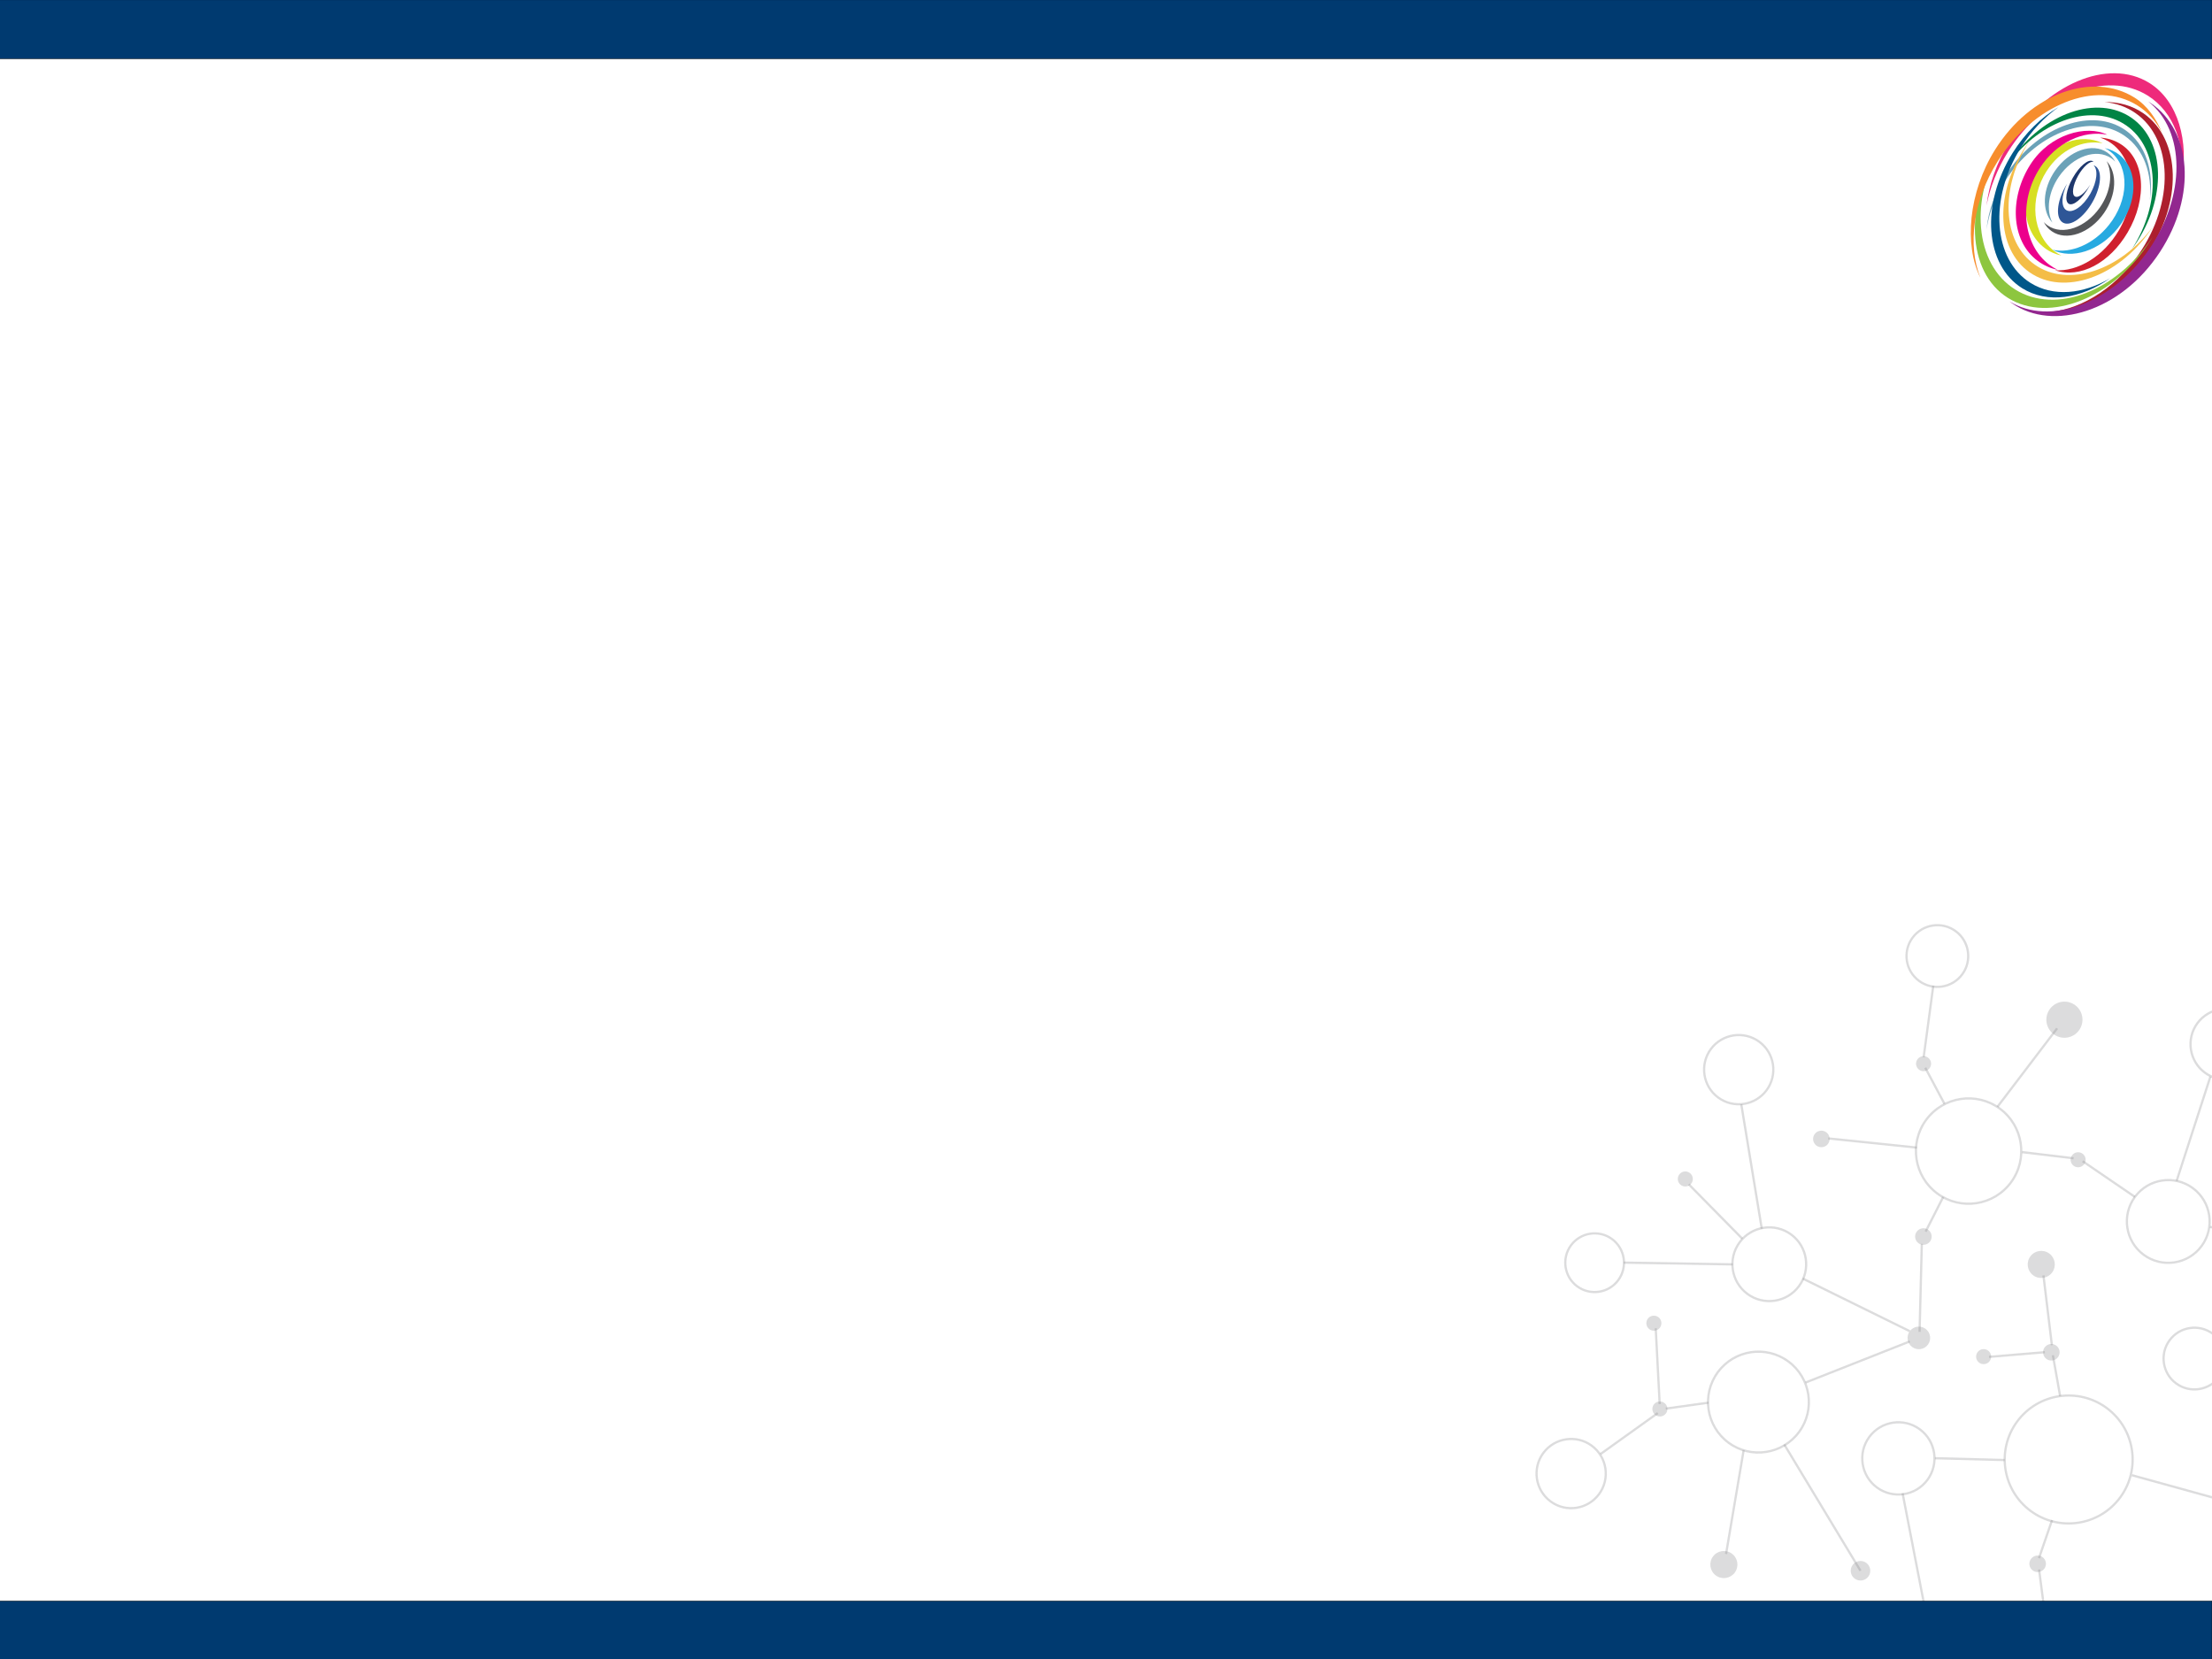
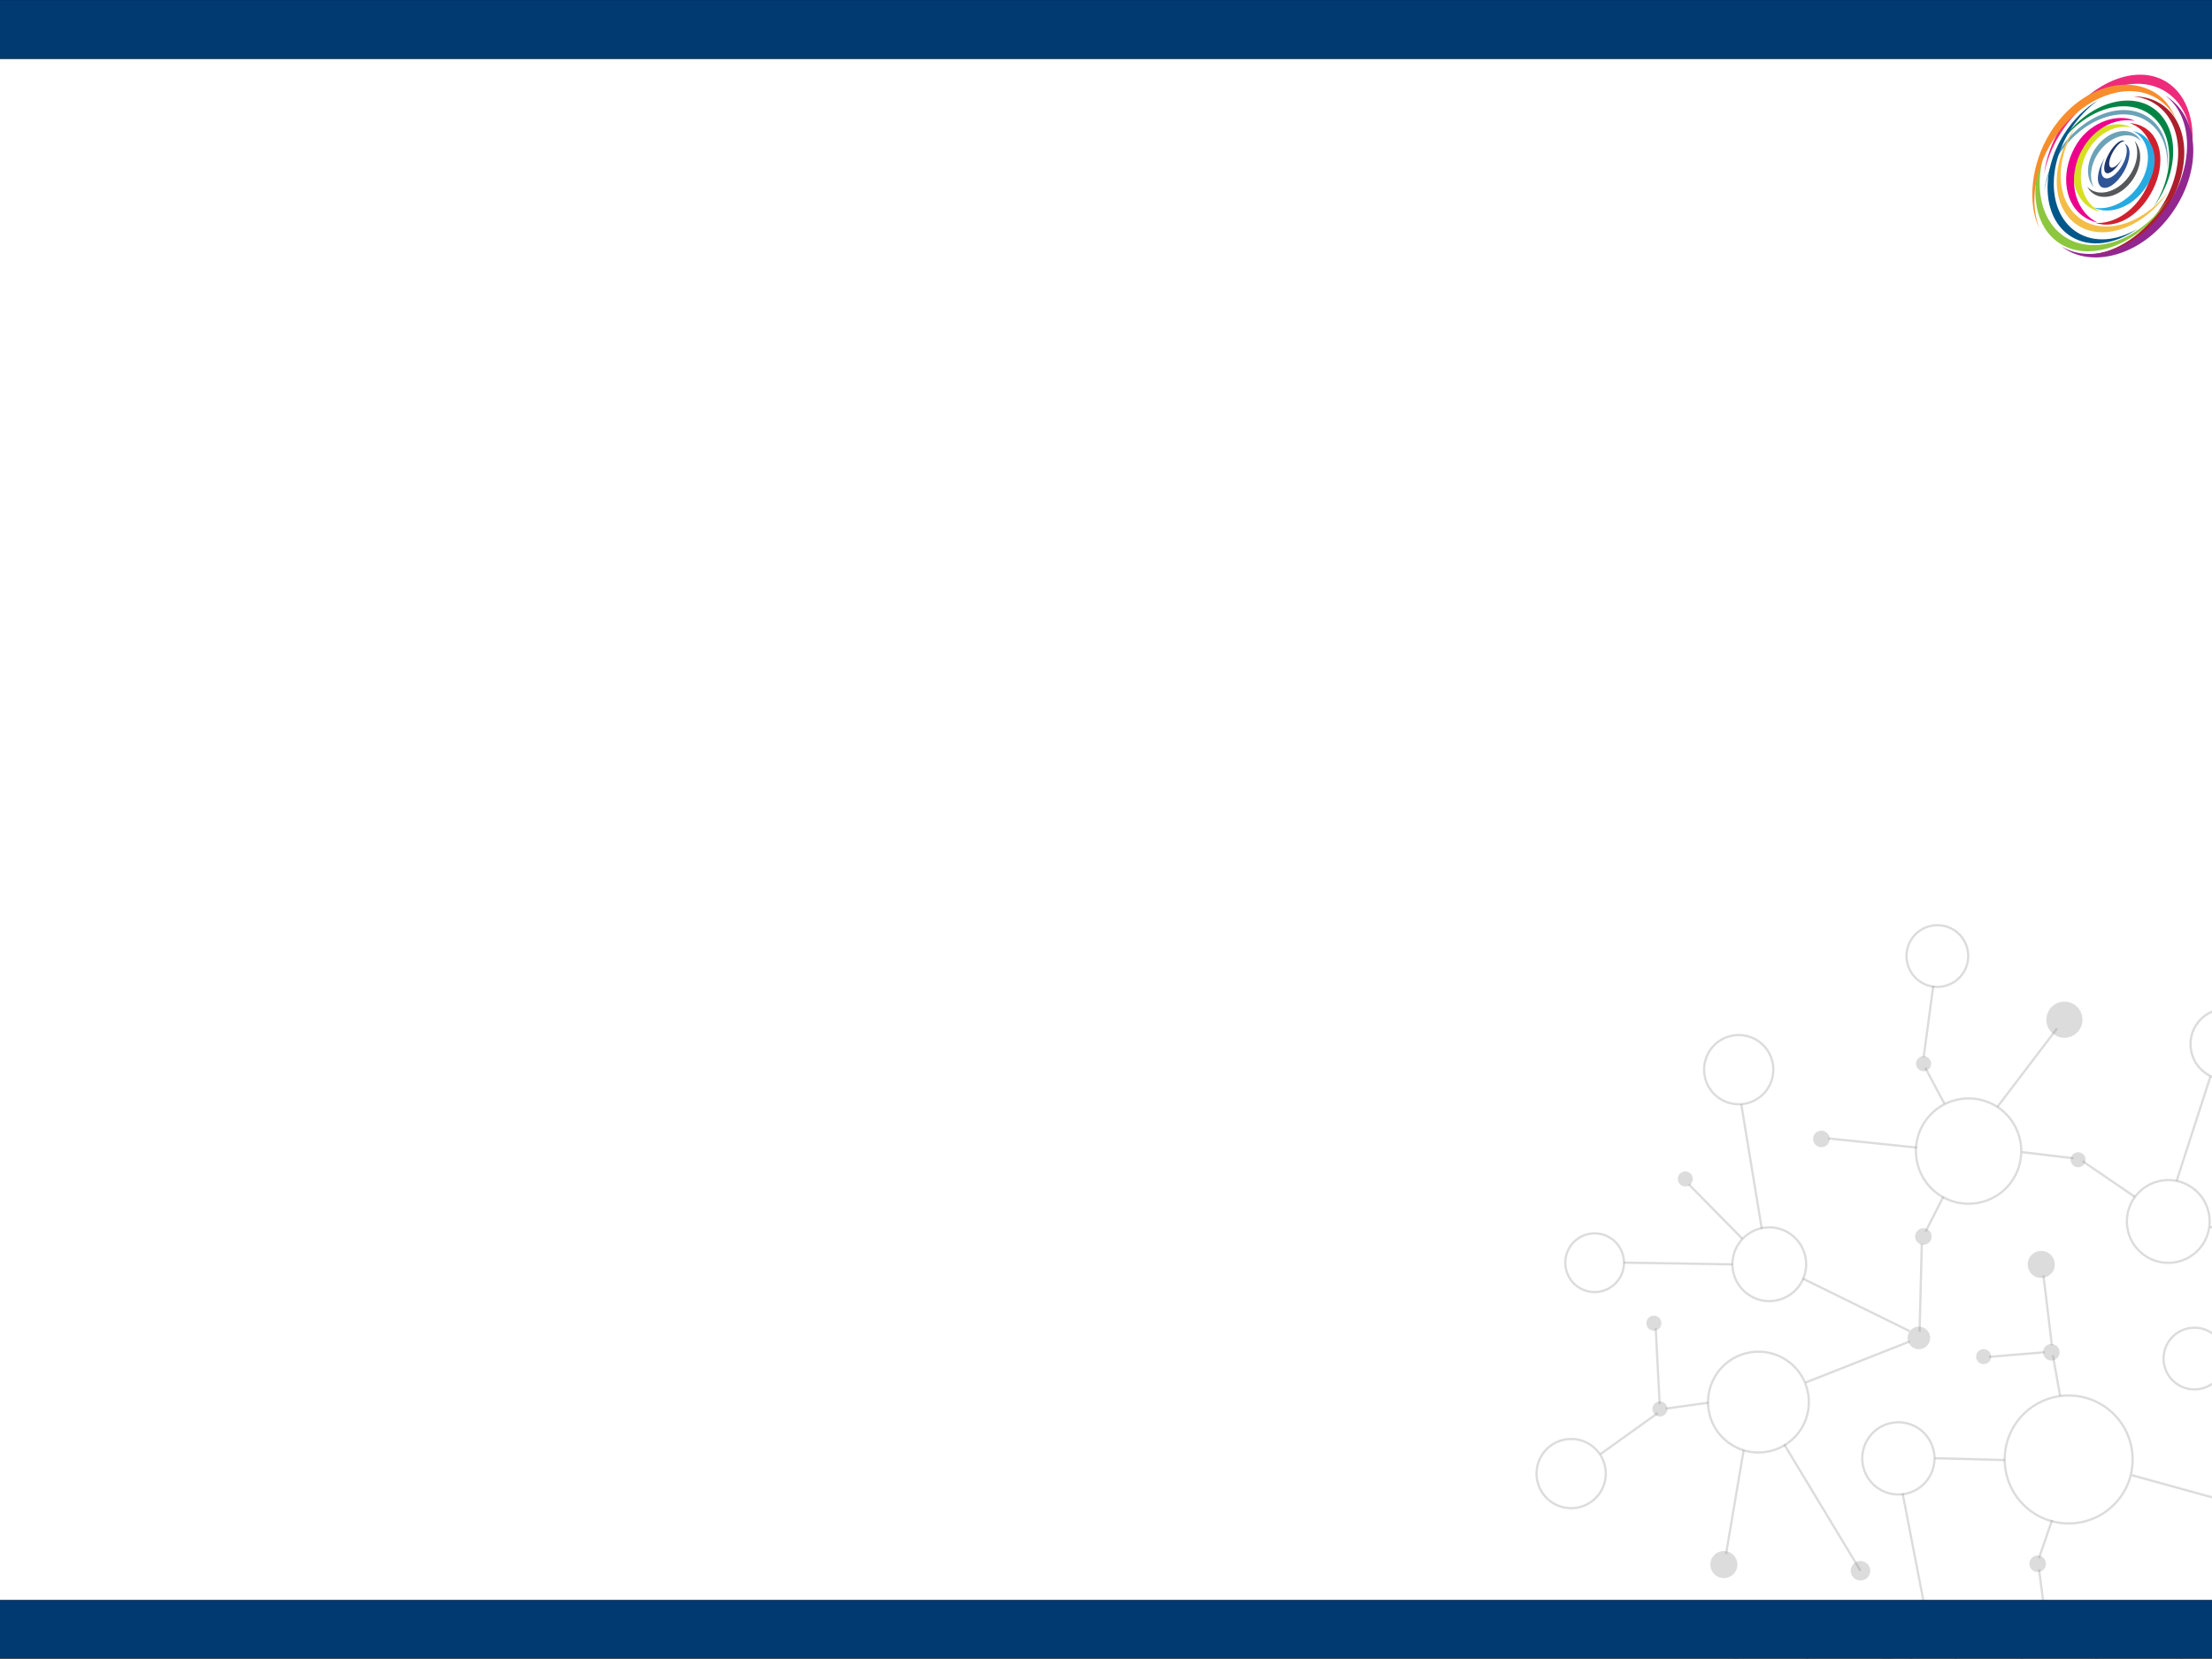
<svg xmlns="http://www.w3.org/2000/svg" width="908" height="681" viewBox="0 0 240.242 180.181" version="1.1" id="svg8">
  <defs id="defs2">
    <clipPath clipPathUnits="userSpaceOnUse" id="clipPath726">
      <path d="m 198,630 h 191.519 v 88.56 H 198 Z" id="path724" />
    </clipPath>
    <clipPath clipPathUnits="userSpaceOnUse" id="clipPath926">
      <path d="m 198.017,635.908 h 191.502 v 76.747 H 198.017 Z" id="path924" />
    </clipPath>
    <clipPath clipPathUnits="userSpaceOnUse" id="clipPath938">
      <path d="m 198,630 h 191.519 v 88.56 H 198 Z" id="path936" />
    </clipPath>
    <clipPath clipPathUnits="userSpaceOnUse" id="clipPath994">
      <path d="m 198.017,635.908 h 191.502 v 76.747 H 198.017 Z" id="path992" />
    </clipPath>
    <clipPath clipPathUnits="userSpaceOnUse" id="clipPath1022">
      <path d="m 198,630 h 191.519 v 88.56 H 198 Z" id="path1020" />
    </clipPath>
    <clipPath clipPathUnits="userSpaceOnUse" id="clipPath1038">
      <path d="m 198.017,635.908 h 191.502 v 76.747 H 198.017 Z" id="path1036" />
    </clipPath>
    <clipPath clipPathUnits="userSpaceOnUse" id="clipPath1054">
      <path d="m 198,630 h 191.519 v 88.56 H 198 Z" id="path1052" />
+     </clipPath>
+     <clipPath clipPathUnits="userSpaceOnUse" id="clipPath938-3">
+       <path d="M 198,630 H 389.5 V 718.6 H 198 Z" id="path936-5" />
+     </clipPath>
+     <clipPath clipPathUnits="userSpaceOnUse" id="clipPath994-6">
+       <path d="M 198,635.9 H 389.5 V 712.7 H 198 Z" id="path992-2" />
    </clipPath>
  </defs>
  <g id="layer1" transform="translate(0,-116.8186)">
    <g id="g6076" transform="translate(191.2751,102.8065)">
      <path d="m 14.893,205.097 c 0.588,-0.8 1.715,-0.972 2.514,-0.382 0.8,0.59 0.972,1.716 0.384,2.516 -0.589,0.8 -1.716,0.971 -2.516,0.38 -0.801,-0.588 -0.971,-1.714 -0.382,-2.514" style="opacity:0.3;fill:#8a8a8d;fill-opacity:1;fill-rule:nonzero;stroke:none;stroke-width:0.964" id="path1418" />
      <path d="m 26.593,207.825 c 0.268,-0.363 0.781,-0.441 1.144,-0.173 0.363,0.268 0.441,0.78 0.173,1.143 -0.268,0.363 -0.779,0.441 -1.142,0.174 -0.364,-0.269 -0.441,-0.781 -0.174,-1.144" style="opacity:0.3;fill:#8a8a8d;fill-opacity:1;fill-rule:nonzero;stroke:none;stroke-width:0.964" id="path1422" />
      <path d="m 9.935,183.978 c 0.347,-0.472 1.013,-0.573 1.486,-0.226 0.472,0.349 0.573,1.014 0.225,1.486 -0.347,0.472 -1.012,0.573 -1.486,0.226 -0.471,-0.349 -0.572,-1.014 -0.225,-1.486" style="opacity:0.3;fill:#8a8a8d;fill-opacity:1;fill-rule:nonzero;stroke:none;stroke-width:0.964" id="path1426" />
      <path d="m -5.233,183.062 c 0.482,-0.654 1.403,-0.793 2.058,-0.311 0.653,0.482 0.794,1.403 0.312,2.058 -0.483,0.653 -1.403,0.795 -2.058,0.312 -0.654,-0.482 -0.794,-1.403 -0.312,-2.059" style="opacity:0.3;fill:#8a8a8d;fill-opacity:1;fill-rule:nonzero;stroke:none;stroke-width:0.964" id="path1430" />
      <path d="m -11.655,166.552 c 0.268,-0.363 0.78,-0.441 1.144,-0.173 0.362,0.268 0.44,0.78 0.173,1.143 -0.268,0.363 -0.78,0.441 -1.143,0.174 -0.364,-0.269 -0.441,-0.781 -0.173,-1.144" style="opacity:0.3;fill:#8a8a8d;fill-opacity:1;fill-rule:nonzero;stroke:none;stroke-width:0.964" id="path1434" />
      <path d="m -12.309,157.236 c 0.268,-0.363 0.781,-0.441 1.144,-0.173 0.363,0.269 0.441,0.78 0.173,1.143 -0.268,0.363 -0.78,0.441 -1.143,0.174 -0.364,-0.269 -0.441,-0.781 -0.173,-1.144" style="opacity:0.3;fill:#8a8a8d;fill-opacity:1;fill-rule:nonzero;stroke:none;stroke-width:0.964" id="path1438" />
      <path d="m 16.142,158.593 c 0.402,-0.545 1.17,-0.662 1.714,-0.26 0.547,0.402 0.663,1.169 0.262,1.716 -0.403,0.546 -1.17,0.661 -1.716,0.26 -0.546,-0.402 -0.662,-1.17 -0.26,-1.716" style="opacity:0.3;fill:#8a8a8d;fill-opacity:1;fill-rule:nonzero;stroke:none;stroke-width:0.964" id="path1442" />
      <path d="m 23.505,160.868 c 0.268,-0.363 0.78,-0.441 1.144,-0.173 0.362,0.268 0.44,0.78 0.173,1.143 -0.268,0.363 -0.78,0.441 -1.143,0.174 -0.364,-0.269 -0.441,-0.781 -0.173,-1.144" style="opacity:0.3;fill:#8a8a8d;fill-opacity:1;fill-rule:nonzero;stroke:none;stroke-width:0.964" id="path1446" />
      <path d="m -8.896,141.573 c 0.268,-0.363 0.781,-0.441 1.144,-0.173 0.363,0.269 0.441,0.78 0.173,1.143 -0.267,0.364 -0.779,0.441 -1.142,0.174 -0.364,-0.269 -0.441,-0.781 -0.174,-1.144" style="opacity:0.3;fill:#8a8a8d;fill-opacity:1;fill-rule:nonzero;stroke:none;stroke-width:0.964" id="path1450" />
      <path d="m 30.793,160.347 c 0.295,-0.4 0.858,-0.485 1.258,-0.191 0.4,0.294 0.485,0.857 0.191,1.257 -0.295,0.4 -0.858,0.485 -1.258,0.192 -0.4,-0.295 -0.485,-0.858 -0.191,-1.258" style="opacity:0.3;fill:#8a8a8d;fill-opacity:1;fill-rule:nonzero;stroke:none;stroke-width:0.964" id="path1454" />
      <path d="m 29.237,150.466 c 0.482,-0.654 1.403,-0.794 2.058,-0.312 0.653,0.482 0.794,1.403 0.312,2.059 -0.483,0.653 -1.403,0.793 -2.058,0.311 -0.654,-0.482 -0.794,-1.403 -0.312,-2.058" style="opacity:0.3;fill:#8a8a8d;fill-opacity:1;fill-rule:nonzero;stroke:none;stroke-width:0.964" id="path1458" />
      <path d="m 16.899,147.776 c 0.295,-0.399 0.858,-0.485 1.258,-0.19 0.399,0.294 0.485,0.857 0.191,1.257 -0.296,0.399 -0.859,0.485 -1.259,0.192 -0.4,-0.296 -0.485,-0.859 -0.19,-1.259" style="opacity:0.3;fill:#8a8a8d;fill-opacity:1;fill-rule:nonzero;stroke:none;stroke-width:0.964" id="path1462" />
      <path d="m 5.817,137.177 c 0.296,-0.4 0.859,-0.485 1.259,-0.191 0.399,0.295 0.485,0.858 0.189,1.258 -0.294,0.399 -0.857,0.485 -1.257,0.192 -0.4,-0.296 -0.486,-0.859 -0.191,-1.259" style="opacity:0.3;fill:#8a8a8d;fill-opacity:1;fill-rule:nonzero;stroke:none;stroke-width:0.964" id="path1466" />
      <path d="m 16.982,129.051 c 0.268,-0.363 0.78,-0.44 1.144,-0.173 0.363,0.269 0.44,0.781 0.173,1.144 -0.268,0.363 -0.78,0.441 -1.143,0.173 -0.364,-0.269 -0.441,-0.78 -0.173,-1.144" style="opacity:0.3;fill:#8a8a8d;fill-opacity:1;fill-rule:nonzero;stroke:none;stroke-width:0.964" id="path1470" />
      <path d="m 31.359,123.595 c 0.643,-0.873 1.871,-1.059 2.744,-0.416 0.872,0.643 1.057,1.871 0.414,2.744 -0.643,0.872 -1.87,1.059 -2.742,0.416 -0.874,-0.643 -1.059,-1.871 -0.416,-2.744" style="opacity:0.3;fill:#8a8a8d;fill-opacity:1;fill-rule:nonzero;stroke:none;stroke-width:0.964" id="path1474" />
      <path d="m 33.769,139.487 c 0.268,-0.363 0.78,-0.441 1.144,-0.174 0.362,0.269 0.44,0.781 0.173,1.144 -0.268,0.363 -0.78,0.442 -1.143,0.174 -0.364,-0.27 -0.441,-0.781 -0.173,-1.144" style="opacity:0.3;fill:#8a8a8d;fill-opacity:1;fill-rule:nonzero;stroke:none;stroke-width:0.964" id="path1478" />
      <path d="m 51.165,140.824 c 0.295,-0.4 0.858,-0.486 1.258,-0.191 0.399,0.294 0.485,0.857 0.19,1.257 -0.295,0.4 -0.858,0.485 -1.258,0.192 -0.4,-0.295 -0.486,-0.858 -0.19,-1.258" style="opacity:0.3;fill:#8a8a8d;fill-opacity:1;fill-rule:nonzero;stroke:none;stroke-width:0.964" id="path1482" />
      <path d="m 54.711,148.006 c 0.267,-0.363 0.78,-0.441 1.144,-0.174 0.362,0.269 0.44,0.781 0.172,1.144 -0.267,0.363 -0.779,0.441 -1.142,0.174 -0.364,-0.27 -0.441,-0.781 -0.173,-1.144" style="opacity:0.3;fill:#8a8a8d;fill-opacity:1;fill-rule:nonzero;stroke:none;stroke-width:0.964" id="path1486" />
      <path d="m 54.944,156.098 c 0.267,-0.363 0.781,-0.441 1.144,-0.174 0.362,0.269 0.44,0.781 0.172,1.144 -0.266,0.363 -0.779,0.442 -1.142,0.174 -0.363,-0.268 -0.441,-0.781 -0.173,-1.144" style="opacity:0.3;fill:#8a8a8d;fill-opacity:1;fill-rule:nonzero;stroke:none;stroke-width:0.964" id="path1490" />
      <path d="m 62.269,148.496 c 0.482,-0.655 1.403,-0.794 2.059,-0.312 0.653,0.482 0.793,1.403 0.311,2.058 -0.483,0.653 -1.403,0.794 -2.058,0.312 -0.653,-0.482 -0.794,-1.403 -0.312,-2.058" style="opacity:0.3;fill:#8a8a8d;fill-opacity:1;fill-rule:nonzero;stroke:none;stroke-width:0.964" id="path1494" />
      <path d="m 62.014,134.091 c 0.267,-0.363 0.781,-0.441 1.144,-0.174 0.362,0.269 0.44,0.781 0.173,1.144 -0.268,0.364 -0.78,0.442 -1.143,0.174 -0.363,-0.269 -0.441,-0.781 -0.173,-1.144" style="opacity:0.3;fill:#8a8a8d;fill-opacity:1;fill-rule:nonzero;stroke:none;stroke-width:0.964" id="path1498" />
      <path d="m 72.886,156.417 c 0.268,-0.363 0.78,-0.441 1.144,-0.174 0.362,0.269 0.44,0.781 0.173,1.144 -0.268,0.363 -0.78,0.441 -1.143,0.174 -0.364,-0.269 -0.441,-0.781 -0.173,-1.144" style="opacity:0.3;fill:#8a8a8d;fill-opacity:1;fill-rule:nonzero;stroke:none;stroke-width:0.964" id="path1502" />
      <path d="m 70.697,179.38 c 0.296,-0.4 0.859,-0.485 1.259,-0.191 0.399,0.294 0.485,0.857 0.19,1.257 -0.295,0.4 -0.858,0.485 -1.258,0.192 -0.4,-0.295 -0.486,-0.858 -0.191,-1.258" style="opacity:0.3;fill:#8a8a8d;fill-opacity:1;fill-rule:nonzero;stroke:none;stroke-width:0.964" id="path1506" />
      <path d="m 50.066,176.37 c 0.589,-0.8 1.716,-0.972 2.515,-0.382 0.801,0.59 0.972,1.716 0.383,2.516 -0.588,0.799 -1.715,0.971 -2.516,0.38 -0.8,-0.588 -0.97,-1.714 -0.382,-2.514" style="opacity:0.3;fill:#8a8a8d;fill-opacity:1;fill-rule:nonzero;stroke:none;stroke-width:0.964" id="path1510" />
      <path d="m 58.59,184.374 c 0.295,-0.4 0.858,-0.485 1.258,-0.19 0.399,0.294 0.485,0.857 0.19,1.257 -0.294,0.399 -0.857,0.485 -1.257,0.192 -0.4,-0.296 -0.486,-0.859 -0.191,-1.259" style="opacity:0.3;fill:#8a8a8d;fill-opacity:1;fill-rule:nonzero;stroke:none;stroke-width:0.964" id="path1514" />
      <path d="m 54.294,201.926 c 0.482,-0.654 1.403,-0.793 2.058,-0.311 0.655,0.482 0.794,1.402 0.312,2.058 -0.482,0.653 -1.403,0.795 -2.058,0.312 -0.653,-0.482 -0.794,-1.403 -0.312,-2.059" style="opacity:0.3;fill:#8a8a8d;fill-opacity:1;fill-rule:nonzero;stroke:none;stroke-width:0.964" id="path1518" />
      <path d="m 45.422,202.804 c 0.456,-0.618 1.325,-0.749 1.943,-0.295 0.618,0.456 0.751,1.325 0.294,1.944 -0.454,0.619 -1.325,0.75 -1.942,0.295 -0.618,-0.456 -0.751,-1.325 -0.295,-1.944" style="opacity:0.3;fill:#8a8a8d;fill-opacity:1;fill-rule:nonzero;stroke:none;stroke-width:0.964" id="path1522" />
      <path d="m 29.308,183.32 c 0.295,-0.4 0.858,-0.486 1.258,-0.191 0.399,0.294 0.485,0.857 0.191,1.257 -0.295,0.4 -0.858,0.485 -1.258,0.192 -0.4,-0.295 -0.486,-0.858 -0.191,-1.258" style="opacity:0.3;fill:#8a8a8d;fill-opacity:1;fill-rule:nonzero;stroke:none;stroke-width:0.964" id="path1526" />
      <path d="m 38.984,208.167 c 2.214,1.63 2.689,4.758 1.058,6.973 -1.632,2.215 -4.76,2.689 -6.974,1.059 -2.216,-1.632 -2.689,-4.76 -1.058,-6.974 1.632,-2.215 4.76,-2.689 6.974,-1.058 m -5.77,7.835 c 2.105,1.55 5.08,1.1 6.631,-1.006 1.551,-2.107 1.1,-5.081 -1.006,-6.631 -2.106,-1.551 -5.08,-1.101 -6.631,1.006 -1.552,2.105 -1.1,5.079 1.006,6.631" style="opacity:0.3;fill:#8a8a8d;fill-opacity:1;fill-rule:nonzero;stroke:none;stroke-width:0.964" id="path1530" />
      <path d="m 34.857,190.402 c 1.869,1.377 2.27,4.018 0.892,5.888 -1.376,1.87 -4.018,2.27 -5.887,0.893 -1.87,-1.377 -2.271,-4.019 -0.894,-5.888 1.377,-1.87 4.019,-2.271 5.889,-0.893 m -4.849,6.584 c 1.76,1.297 4.247,0.919 5.544,-0.841 1.297,-1.761 0.92,-4.248 -0.84,-5.545 -1.761,-1.297 -4.248,-0.919 -5.546,0.841 -1.296,1.76 -0.919,4.247 0.842,5.545" style="opacity:0.3;fill:#8a8a8d;fill-opacity:1;fill-rule:nonzero;stroke:none;stroke-width:0.964" id="path1534" />
      <path d="m 50.852,190.607 c 1.505,1.108 1.828,3.237 0.72,4.745 -1.109,1.505 -3.238,1.828 -4.745,0.719 -1.506,-1.109 -1.829,-3.237 -0.719,-4.744 1.109,-1.506 3.237,-1.829 4.744,-0.72 m -3.879,5.266 c 1.398,1.03 3.372,0.731 4.402,-0.668 1.028,-1.398 0.73,-3.372 -0.668,-4.401 -1.398,-1.029 -3.372,-0.731 -4.402,0.667 -1.029,1.398 -0.731,3.372 0.668,4.402" style="opacity:0.3;fill:#8a8a8d;fill-opacity:1;fill-rule:nonzero;stroke:none;stroke-width:0.964" id="path1538" />
      <path d="m 68.125,189.214 c 2.523,1.859 3.064,5.424 1.206,7.946 -1.858,2.523 -5.422,3.064 -7.946,1.205 -2.522,-1.858 -3.063,-5.422 -1.205,-7.945 1.858,-2.522 5.421,-3.064 7.945,-1.206 m -6.594,8.953 c 2.414,1.779 5.825,1.263 7.603,-1.152 1.777,-2.413 1.26,-5.824 -1.155,-7.603 -2.413,-1.778 -5.823,-1.261 -7.602,1.154 -1.778,2.413 -1.261,5.824 1.153,7.602" style="opacity:0.3;fill:#8a8a8d;fill-opacity:1;fill-rule:nonzero;stroke:none;stroke-width:0.964" id="path1542" />
      <path d="m 37.595,166.829 c 3.14,2.313 3.813,6.749 1.501,9.889 -2.313,3.141 -6.75,3.813 -9.89,1.501 -3.139,-2.313 -3.813,-6.75 -1.5,-9.889 2.312,-3.141 6.749,-3.812 9.889,-1.501 m -8.243,11.192 c 3.031,2.233 7.313,1.583 9.546,-1.449 2.232,-3.031 1.583,-7.313 -1.449,-9.546 -3.031,-2.232 -7.313,-1.583 -9.546,1.448 -2.232,3.032 -1.583,7.313 1.449,9.546" style="opacity:0.3;fill:#8a8a8d;fill-opacity:1;fill-rule:nonzero;stroke:none;stroke-width:0.964" id="path1546" />
      <path d="m 17.305,169.147 c 1.797,1.323 2.182,3.862 0.859,5.658 -1.323,1.797 -3.862,2.182 -5.659,0.859 -1.797,-1.323 -2.182,-3.862 -0.859,-5.659 1.323,-1.797 3.862,-2.181 5.659,-0.858 m -4.655,6.32 c 1.689,1.243 4.073,0.882 5.316,-0.806 1.243,-1.689 0.881,-4.073 -0.807,-5.316 -1.688,-1.243 -4.073,-0.882 -5.316,0.806 -1.243,1.689 -0.881,4.073 0.807,5.316" style="opacity:0.3;fill:#8a8a8d;fill-opacity:1;fill-rule:nonzero;stroke:none;stroke-width:0.964" id="path1550" />
      <path d="m 20.416,190.429 c 1.289,0.949 1.564,2.77 0.615,4.059 -0.949,1.289 -2.769,1.564 -4.058,0.616 -1.289,-0.949 -1.565,-2.771 -0.616,-4.059 0.948,-1.289 2.77,-1.565 4.059,-0.616 m -3.297,4.477 c 1.18,0.868 2.845,0.616 3.715,-0.564 0.868,-1.18 0.615,-2.848 -0.564,-3.715 -1.18,-0.869 -2.847,-0.617 -3.715,0.564 -0.869,1.18 -0.617,2.846 0.564,3.715" style="opacity:0.3;fill:#8a8a8d;fill-opacity:1;fill-rule:nonzero;stroke:none;stroke-width:0.964" id="path1554" />
      <path d="m 4.02,192.974 c 2.16,1.591 2.623,4.643 1.032,6.803 -1.591,2.16 -4.643,2.623 -6.803,1.032 -2.161,-1.591 -2.623,-4.643 -1.033,-6.803 1.592,-2.16 4.644,-2.623 6.803,-1.032 m -5.625,7.638 c 2.051,1.509 4.948,1.07 6.459,-0.981 1.51,-2.051 1.071,-4.949 -0.98,-6.459 -2.051,-1.509 -4.949,-1.07 -6.46,0.981 -1.509,2.051 -1.07,4.947 0.981,6.459" style="opacity:0.3;fill:#8a8a8d;fill-opacity:1;fill-rule:nonzero;stroke:none;stroke-width:0.964" id="path1558" />
      <path d="m 3.029,161.78 c 2.487,1.831 3.02,5.344 1.187,7.831 -1.831,2.488 -5.344,3.021 -7.831,1.189 -2.487,-1.832 -3.019,-5.345 -1.187,-7.832 1.831,-2.487 5.344,-3.02 7.831,-1.188 m -6.498,8.823 c 2.379,1.75 5.737,1.241 7.488,-1.137 1.752,-2.378 1.242,-5.737 -1.134,-7.488 -2.379,-1.751 -5.738,-1.241 -7.489,1.136 -1.75,2.378 -1.242,5.738 1.135,7.489" style="opacity:0.3;fill:#8a8a8d;fill-opacity:1;fill-rule:nonzero;stroke:none;stroke-width:0.964" id="path1562" />
      <path d="m -18.33,170.927 c 1.724,1.27 2.093,3.706 0.823,5.431 -1.269,1.724 -3.706,2.093 -5.43,0.823 -1.724,-1.27 -2.093,-3.705 -0.824,-5.43 1.27,-1.724 3.707,-2.094 5.431,-0.824 m -4.461,6.057 c 1.615,1.191 3.898,0.844 5.088,-0.771 1.189,-1.616 0.843,-3.899 -0.772,-5.088 -1.615,-1.189 -3.898,-0.843 -5.088,0.772 -1.189,1.615 -0.843,3.898 0.772,5.087" style="opacity:0.3;fill:#8a8a8d;fill-opacity:1;fill-rule:nonzero;stroke:none;stroke-width:0.964" id="path1566" />
      <path d="m -16.121,148.488 c 1.471,1.083 1.787,3.159 0.704,4.63 -1.083,1.471 -3.16,1.784 -4.631,0.702 -1.47,-1.082 -1.785,-3.159 -0.703,-4.629 1.083,-1.471 3.161,-1.785 4.63,-0.703 m -3.782,5.135 c 1.361,1.002 3.285,0.71 4.288,-0.652 1.002,-1.361 0.71,-3.284 -0.651,-4.286 -1.361,-1.002 -3.286,-0.711 -4.288,0.651 -1.002,1.361 -0.71,3.284 0.651,4.287" style="opacity:0.3;fill:#8a8a8d;fill-opacity:1;fill-rule:nonzero;stroke:none;stroke-width:0.964" id="path1570" />
      <path d="m 3.335,147.992 c 1.834,1.35 2.226,3.942 0.876,5.773 -1.35,1.834 -3.94,2.227 -5.773,0.876 -1.833,-1.35 -2.227,-3.939 -0.876,-5.773 1.35,-1.832 3.94,-2.225 5.773,-0.876 m -4.752,6.452 c 1.723,1.271 4.161,0.902 5.43,-0.822 1.269,-1.724 0.9,-4.162 -0.824,-5.432 -1.724,-1.269 -4.161,-0.9 -5.43,0.825 -1.271,1.724 -0.901,4.159 0.824,5.429" style="opacity:0.3;fill:#8a8a8d;fill-opacity:1;fill-rule:nonzero;stroke:none;stroke-width:0.964" id="path1574" />
      <path d="m -0.133,127.057 c 1.724,1.269 2.093,3.706 0.823,5.43 -1.269,1.724 -3.705,2.094 -5.429,0.823 -1.724,-1.269 -2.094,-3.705 -0.824,-5.43 1.27,-1.724 3.706,-2.093 5.43,-0.823 m -4.461,6.056 c 1.615,1.191 3.898,0.843 5.088,-0.771 1.19,-1.615 0.843,-3.899 -0.771,-5.087 -1.616,-1.19 -3.898,-0.843 -5.088,0.772 -1.19,1.615 -0.844,3.898 0.771,5.086" style="opacity:0.3;fill:#8a8a8d;fill-opacity:1;fill-rule:nonzero;stroke:none;stroke-width:0.964" id="path1578" />
      <path d="m 25.998,134.321 c 2.596,1.912 3.153,5.578 1.239,8.174 -1.911,2.596 -5.578,3.153 -8.173,1.241 -2.596,-1.912 -3.153,-5.579 -1.24,-8.175 1.911,-2.596 5.579,-3.152 8.174,-1.24 m -6.789,9.217 c 2.486,1.832 6.001,1.298 7.831,-1.188 1.832,-2.487 1.299,-6 -1.186,-7.831 -2.487,-1.832 -6.001,-1.298 -7.832,1.188 -1.832,2.488 -1.299,6 1.187,7.831" style="opacity:0.3;fill:#8a8a8d;fill-opacity:1;fill-rule:nonzero;stroke:none;stroke-width:0.964" id="path1582" />
      <path d="m 21.203,115.048 c 1.542,1.137 1.872,3.315 0.736,4.859 -1.136,1.544 -3.316,1.874 -4.859,0.738 -1.544,-1.137 -1.875,-3.316 -0.738,-4.859 1.137,-1.544 3.316,-1.875 4.86,-0.738 m -3.978,5.399 c 1.434,1.055 3.46,0.748 4.516,-0.685 1.055,-1.435 0.75,-3.459 -0.684,-4.516 -1.435,-1.056 -3.46,-0.748 -4.517,0.685 -1.056,1.434 -0.748,3.459 0.685,4.516" style="opacity:0.3;fill:#8a8a8d;fill-opacity:1;fill-rule:nonzero;stroke:none;stroke-width:0.964" id="path1586" />
      <path d="m 52.829,124.227 c 1.759,1.297 2.137,3.785 0.84,5.545 -1.298,1.76 -3.786,2.139 -5.546,0.841 -1.759,-1.296 -2.138,-3.785 -0.84,-5.545 1.297,-1.761 3.785,-2.138 5.546,-0.841 m -4.558,6.189 c 1.65,1.217 3.982,0.863 5.201,-0.788 1.216,-1.652 0.863,-3.985 -0.788,-5.203 -1.652,-1.216 -3.985,-0.862 -5.204,0.789 -1.216,1.652 -0.861,3.985 0.791,5.202" style="opacity:0.3;fill:#8a8a8d;fill-opacity:1;fill-rule:nonzero;stroke:none;stroke-width:0.964" id="path1590" />
      <path d="m 46.956,142.953 c 2.051,1.51 2.49,4.408 0.98,6.459 -1.511,2.051 -4.409,2.49 -6.46,0.98 -2.05,-1.511 -2.49,-4.407 -0.979,-6.458 1.51,-2.052 4.408,-2.491 6.459,-0.981 m -5.334,7.242 c 1.941,1.43 4.686,1.014 6.116,-0.928 1.43,-1.942 1.014,-4.686 -0.928,-6.116 -1.942,-1.43 -4.687,-1.014 -6.116,0.928 -1.43,1.942 -1.015,4.685 0.928,6.116" style="opacity:0.3;fill:#8a8a8d;fill-opacity:1;fill-rule:nonzero;stroke:none;stroke-width:0.964" id="path1594" />
      <path d="m 49.121,158.765 c 1.543,1.137 1.872,3.315 0.736,4.859 -1.136,1.544 -3.315,1.874 -4.859,0.738 -1.543,-1.137 -1.875,-3.316 -0.737,-4.859 1.136,-1.544 3.315,-1.875 4.859,-0.738 m -3.977,5.4 c 1.433,1.054 3.46,0.747 4.515,-0.686 1.056,-1.435 0.75,-3.46 -0.684,-4.516 -1.435,-1.056 -3.46,-0.749 -4.516,0.685 -1.056,1.434 -0.749,3.46 0.685,4.517" style="opacity:0.3;fill:#8a8a8d;fill-opacity:1;fill-rule:nonzero;stroke:none;stroke-width:0.964" id="path1598" />
      <path d="m 70.494,164.353 c 2.051,1.511 2.49,4.408 0.98,6.459 -1.511,2.051 -4.408,2.49 -6.46,0.98 -2.05,-1.511 -2.49,-4.408 -0.979,-6.459 1.51,-2.051 4.408,-2.49 6.459,-0.98 m -5.334,7.242 c 1.941,1.43 4.686,1.014 6.116,-0.928 1.43,-1.942 1.014,-4.687 -0.928,-6.116 -1.942,-1.43 -4.686,-1.014 -6.116,0.928 -1.43,1.942 -1.015,4.685 0.928,6.116" style="opacity:0.3;fill:#8a8a8d;fill-opacity:1;fill-rule:nonzero;stroke:none;stroke-width:0.964" id="path1602" />
      <path d="m 74.852,144.511 c 1.434,1.056 1.743,3.082 0.686,4.516 -1.057,1.434 -3.082,1.741 -4.517,0.684 -1.434,-1.055 -1.74,-3.081 -0.684,-4.515 1.056,-1.433 3.082,-1.742 4.515,-0.685 m -3.685,5.003 c 1.325,0.976 3.196,0.693 4.173,-0.632 0.975,-1.325 0.692,-3.197 -0.633,-4.173 -1.325,-0.975 -3.198,-0.691 -4.172,0.633 -0.976,1.325 -0.692,3.197 0.632,4.172" style="opacity:0.3;fill:#8a8a8d;fill-opacity:1;fill-rule:nonzero;stroke:none;stroke-width:0.964" id="path1606" />
      <path d="m 31.71,209.924 -0.09,0.228 -4.414,-1.729 0.089,-0.227 z" style="opacity:0.3;fill:#8a8a8d;fill-opacity:1;fill-rule:nonzero;stroke:none;stroke-width:0.964" id="path1610" />
      <path d="m 33.315,197.738 1.752,9.618 -0.242,0.042 -1.752,-9.617 z" style="opacity:0.3;fill:#8a8a8d;fill-opacity:1;fill-rule:nonzero;stroke:none;stroke-width:0.964" id="path1614" />
      <path d="m 29.148,196.159 0.15,0.193 -11.547,9.064 -0.151,-0.195 z" style="opacity:0.3;fill:#8a8a8d;fill-opacity:1;fill-rule:nonzero;stroke:none;stroke-width:0.964" id="path1618" />
      <path d="m 35.883,195.626 9.612,7.081 -0.146,0.198 -9.612,-7.081 z" style="opacity:0.3;fill:#8a8a8d;fill-opacity:1;fill-rule:nonzero;stroke:none;stroke-width:0.964" id="path1622" />
      <path d="m 36.377,193.177 0.002,0.246 9.287,-0.066 -0.002,-0.245 z" style="opacity:0.3;fill:#8a8a8d;fill-opacity:1;fill-rule:nonzero;stroke:none;stroke-width:0.964" id="path1626" />
      <path d="m 30.063,184.489 0.719,5.504 0.243,-0.031 -0.718,-5.504 z" style="opacity:0.3;fill:#8a8a8d;fill-opacity:1;fill-rule:nonzero;stroke:none;stroke-width:0.964" id="path1630" />
      <path d="m 31.71,179.153 -1.42,4.133 -0.232,-0.079 1.42,-4.134 z" style="opacity:0.3;fill:#8a8a8d;fill-opacity:1;fill-rule:nonzero;stroke:none;stroke-width:0.964" id="path1634" />
      <path d="m 50.005,176.792 -0.066,0.237 -9.705,-2.679 0.066,-0.237 z" style="opacity:0.3;fill:#8a8a8d;fill-opacity:1;fill-rule:nonzero;stroke:none;stroke-width:0.964" id="path1638" />
      <path d="m 53.047,178.415 6.235,6.013 -0.172,0.177 -6.233,-6.012 z" style="opacity:0.3;fill:#8a8a8d;fill-opacity:1;fill-rule:nonzero;stroke:none;stroke-width:0.964" id="path1642" />
      <path d="m 59.738,185.028 2.463,3.896 -0.208,0.131 -2.463,-3.896 z" style="opacity:0.3;fill:#8a8a8d;fill-opacity:1;fill-rule:nonzero;stroke:none;stroke-width:0.964" id="path1646" />
      <path d="m 60.763,197.627 0.168,0.179 -4.298,4.043 -0.168,-0.178 z" style="opacity:0.3;fill:#8a8a8d;fill-opacity:1;fill-rule:nonzero;stroke:none;stroke-width:0.964" id="path1650" />
      <path d="m 63.805,170.076 0.118,0.215 -11.067,6.064 -0.117,-0.215 z" style="opacity:0.3;fill:#8a8a8d;fill-opacity:1;fill-rule:nonzero;stroke:none;stroke-width:0.964" id="path1654" />
      <path d="m 69.79,172.198 1.664,7.116 -0.239,0.057 -1.664,-7.115 z" style="opacity:0.3;fill:#8a8a8d;fill-opacity:1;fill-rule:nonzero;stroke:none;stroke-width:0.964" id="path1658" />
      <path d="m 73.653,156.959 -3.62,6.982 -0.217,-0.114 3.619,-6.981 z" style="opacity:0.3;fill:#8a8a8d;fill-opacity:1;fill-rule:nonzero;stroke:none;stroke-width:0.964" id="path1662" />
      <path d="m 73.006,150.306 0.361,5.851 0.244,-0.015 -0.36,-5.852 z" style="opacity:0.3;fill:#8a8a8d;fill-opacity:1;fill-rule:nonzero;stroke:none;stroke-width:0.964" id="path1666" />
      <path d="m 63.581,166.783 -0.078,0.231 -13.188,-4.431 0.078,-0.234 z" style="opacity:0.3;fill:#8a8a8d;fill-opacity:1;fill-rule:nonzero;stroke:none;stroke-width:0.964" id="path1670" />
      <path d="m 55.153,149.034 0.192,7.047 0.246,-0.007 -0.193,-7.047 z" style="opacity:0.3;fill:#8a8a8d;fill-opacity:1;fill-rule:nonzero;stroke:none;stroke-width:0.964" id="path1674" />
      <path d="m 62.411,149.175 -0.039,0.242 -6.354,-1.025 0.039,-0.241 z" style="opacity:0.3;fill:#8a8a8d;fill-opacity:1;fill-rule:nonzero;stroke:none;stroke-width:0.964" id="path1678" />
      <path d="m 52.393,141.191 2.887,6.696 -0.226,0.097 -2.887,-6.696 z" style="opacity:0.3;fill:#8a8a8d;fill-opacity:1;fill-rule:nonzero;stroke:none;stroke-width:0.964" id="path1682" />
      <path d="m 55.011,148.193 -0.04,0.242 -6.24,-1.042 0.04,-0.242 z" style="opacity:0.3;fill:#8a8a8d;fill-opacity:1;fill-rule:nonzero;stroke:none;stroke-width:0.964" id="path1686" />
      <path d="m 48.906,130.989 -3.663,11.315 -0.233,-0.074 3.663,-11.316 z" style="opacity:0.3;fill:#8a8a8d;fill-opacity:1;fill-rule:nonzero;stroke:none;stroke-width:0.964" id="path1690" />
      <path d="m 62.456,134.162 -0.127,0.21 -8.501,-5.144 0.129,-0.21 z" style="opacity:0.3;fill:#8a8a8d;fill-opacity:1;fill-rule:nonzero;stroke:none;stroke-width:0.964" id="path1694" />
      <path d="m 40.664,143.905 -0.139,0.202 -5.674,-3.876 0.137,-0.201 z" style="opacity:0.3;fill:#8a8a8d;fill-opacity:1;fill-rule:nonzero;stroke:none;stroke-width:0.964" id="path1698" />
      <path d="m 28.323,139.263 5.6,0.671 0.028,-0.244 -5.599,-0.671 z" style="opacity:0.3;fill:#8a8a8d;fill-opacity:1;fill-rule:nonzero;stroke:none;stroke-width:0.964" id="path1702" />
      <path d="m 32.048,125.625 0.195,0.147 -6.484,8.528 -0.196,-0.148 z" style="opacity:0.3;fill:#8a8a8d;fill-opacity:1;fill-rule:nonzero;stroke:none;stroke-width:0.964" id="path1706" />
      <path d="m 17.932,129.919 2.087,3.922 -0.216,0.116 -2.087,-3.922 z" style="opacity:0.3;fill:#8a8a8d;fill-opacity:1;fill-rule:nonzero;stroke:none;stroke-width:0.964" id="path1710" />
      <path d="m 18.817,121.089 -1.045,7.761 -0.243,-0.033 1.045,-7.761 z" style="opacity:0.3;fill:#8a8a8d;fill-opacity:1;fill-rule:nonzero;stroke:none;stroke-width:0.964" id="path1714" />
      <path d="m 16.931,138.53 -0.025,0.244 -9.626,-0.997 0.027,-0.243 z" style="opacity:0.3;fill:#8a8a8d;fill-opacity:1;fill-rule:nonzero;stroke:none;stroke-width:0.964" id="path1718" />
      <path d="m 19.887,144.062 -1.913,3.769 -0.22,-0.111 1.912,-3.768 z" style="opacity:0.3;fill:#8a8a8d;fill-opacity:1;fill-rule:nonzero;stroke:none;stroke-width:0.964" id="path1722" />
      <path d="m 17.083,158.662 0.246,0.006 0.244,-9.569 -0.245,-0.006 z" style="opacity:0.3;fill:#8a8a8d;fill-opacity:1;fill-rule:nonzero;stroke:none;stroke-width:0.964" id="path1726" />
      <path d="m 31.805,161.185 0.79,4.44 -0.241,0.043 -0.79,-4.441 z" style="opacity:0.3;fill:#8a8a8d;fill-opacity:1;fill-rule:nonzero;stroke:none;stroke-width:0.964" id="path1730" />
      <path d="m 30.782,152.516 0.917,7.58 -0.244,0.03 -0.917,-7.581 z" style="opacity:0.3;fill:#8a8a8d;fill-opacity:1;fill-rule:nonzero;stroke:none;stroke-width:0.964" id="path1734" />
      <path d="m 24.741,161.258 0.02,0.245 6.063,-0.51 -0.02,-0.246 z" style="opacity:0.3;fill:#8a8a8d;fill-opacity:1;fill-rule:nonzero;stroke:none;stroke-width:0.964" id="path1738" />
      <path d="m 16.196,158.482 -0.108,0.221 -11.628,-5.722 0.109,-0.221 z" style="opacity:0.3;fill:#8a8a8d;fill-opacity:1;fill-rule:nonzero;stroke:none;stroke-width:0.964" id="path1742" />
      <path d="m 16.091,159.59 0.09,0.228 -11.312,4.464 -0.089,-0.228 z" style="opacity:0.3;fill:#8a8a8d;fill-opacity:1;fill-rule:nonzero;stroke:none;stroke-width:0.964" id="path1746" />
      <path d="m -2.037,133.923 2.227,13.521 -0.242,0.039 -2.227,-13.52 z" style="opacity:0.3;fill:#8a8a8d;fill-opacity:1;fill-rule:nonzero;stroke:none;stroke-width:0.964" id="path1750" />
      <path d="m -7.768,142.557 5.808,5.902 -0.175,0.173 -5.808,-5.901 z" style="opacity:0.3;fill:#8a8a8d;fill-opacity:1;fill-rule:nonzero;stroke:none;stroke-width:0.964" id="path1754" />
      <path d="m -14.931,151.266 11.841,0.192 0.004,-0.247 -11.84,-0.191 z" style="opacity:0.3;fill:#8a8a8d;fill-opacity:1;fill-rule:nonzero;stroke:none;stroke-width:0.964" id="path1758" />
      <path d="m -10.376,166.877 0.034,0.244 4.639,-0.646 -0.035,-0.243 z" style="opacity:0.3;fill:#8a8a8d;fill-opacity:1;fill-rule:nonzero;stroke:none;stroke-width:0.964" id="path1762" />
      <path d="m -11.294,167.381 0.144,0.2 -6.225,4.453 -0.144,-0.2 z" style="opacity:0.3;fill:#8a8a8d;fill-opacity:1;fill-rule:nonzero;stroke:none;stroke-width:0.964" id="path1766" />
      <path d="m -11.572,158.282 0.431,8.239 0.245,-0.013 -0.431,-8.241 z" style="opacity:0.3;fill:#8a8a8d;fill-opacity:1;fill-rule:nonzero;stroke:none;stroke-width:0.964" id="path1770" />
      <path d="m -1.777,171.526 -1.914,11.284 -0.242,-0.041 1.914,-11.284 z" style="opacity:0.3;fill:#8a8a8d;fill-opacity:1;fill-rule:nonzero;stroke:none;stroke-width:0.964" id="path1774" />
      <path d="m 2.616,170.83 8.28,13.715 -0.211,0.126 -8.279,-13.713 z" style="opacity:0.3;fill:#8a8a8d;fill-opacity:1;fill-rule:nonzero;stroke:none;stroke-width:0.964" id="path1778" />
      <path d="m 15.483,176.173 2.687,13.86 -0.24,0.047 -2.688,-13.86 z" style="opacity:0.3;fill:#8a8a8d;fill-opacity:1;fill-rule:nonzero;stroke:none;stroke-width:0.964" id="path1782" />
      <path d="m 15.983,193.463 0.057,0.239 -10.159,2.418 -0.057,-0.239 z" style="opacity:0.3;fill:#8a8a8d;fill-opacity:1;fill-rule:nonzero;stroke:none;stroke-width:0.964" id="path1786" />
      <path d="m 18.875,172.51 7.575,0.197 0.006,-0.246 -7.574,-0.196 z" style="opacity:0.3;fill:#8a8a8d;fill-opacity:1;fill-rule:nonzero;stroke:none;stroke-width:0.964" id="path1790" />
    </g>
-     <rect style="opacity:1;fill:#003a70;fill-opacity:1;stroke:#000000;stroke-width:0.044;stroke-linecap:round;stroke-linejoin:bevel;stroke-miterlimit:4;stroke-dasharray:none;stroke-dashoffset:0;stroke-opacity:1" id="rect3586" width="240.3" height="6.403" x="-0.052" y="116.8" />
-     <g id="g6427" transform="translate(207.9,-142.8)">
+     <rect style="opacity:1;fill:#003a70;fill-opacity:1;stroke:#000000;stroke-width:0.044;stroke-linecap:round;stroke-linejoin:bevel;stroke-miterlimit:4;stroke-dasharray:none;stroke-dashoffset:0;stroke-opacity:1" id="rect3586" width="240.3" height="6.403" x="-0.029" y="116.8" />
+     <rect style="opacity:1;fill:#003a70;fill-opacity:1;stroke:#000000;stroke-width:0.043;stroke-linecap:round;stroke-linejoin:bevel;stroke-miterlimit:4;stroke-dasharray:none;stroke-dashoffset:0;stroke-opacity:1" id="rect3586-6" width="240.3" height="6.352" x="-0.029" y="290.6" />
+     <g id="g6427" transform="matrix(0.7525,0,0,0.7525,216.1,-76.42)">
      <g transform="matrix(0.3528,0,0,-0.3528,-63.72,518.3)" id="g932">
-         <g clip-path="url(#clipPath938)" id="g934">
+         <g clip-path="url(#clipPath938-3)" id="g934">
          <g transform="translate(243.6,662.3)" id="g940">
            <path id="path942" style="fill:#d0202e;fill-opacity:1;fill-rule:nonzero;stroke:none" d="M 0,0 C 6.156,10.48 4.684,22.77 -3.287,27.45 C -4.068,27.91 -4.882,28.28 -5.72,28.56 C -3.625,28.43 -1.606,27.85 0.227,26.77 C 8.197,22.09 8.872,9.857 2.716,-0.621 C -2.836,-10.07 -11.9,-14.88 -19.63,-12.28 C -12.62,-12.71 -4.74,-8.068 0,0" />
          </g>
          <g transform="translate(240.5,663.9)" id="g944">
            <path id="path946" style="fill:#27aae1;fill-opacity:1;fill-rule:nonzero;stroke:none" d="M 0,0 C 6.214,7.727 6.486,17.82 0.608,22.55 C 0.032,23.01 -0.582,23.41 -1.225,23.73 C 0.451,23.38 2.011,22.67 3.364,21.58 C 9.241,16.86 8.969,6.762 2.755,-0.965 C -2.85,-7.935 -11.38,-10.6 -17.3,-7.579 C -11.7,-8.759 -4.784,-5.95 0,0" />
          </g>
          <g transform="translate(221.4,680.6)" id="g948">
            <path id="path950" style="fill:#d7df23;fill-opacity:1;fill-rule:nonzero;stroke:none" d="M 0,0 C -5.509,-8.553 -4.417,-19.64 2.438,-24.77 C 3.109,-25.27 3.81,-25.69 4.534,-26.04 C 2.716,-25.67 0.971,-24.92 -0.605,-23.74 C -7.46,-18.61 -8.551,-7.526 -3.043,1.028 C 1.927,8.744 10.57,11.76 17.25,8.514 C 11.16,9.747 4.241,6.586 0,0" />
          </g>
          <g transform="translate(219.3,681.5)" id="g952">
            <path id="path954" style="fill:#ec008c;fill-opacity:1;fill-rule:nonzero;stroke:none" d="M 0,0 C -6.627,-10.29 -5.313,-23.63 2.933,-29.79 C 3.739,-30.39 4.583,-30.9 5.454,-31.33 C 3.267,-30.88 1.168,-29.97 -0.728,-28.55 C -8.973,-22.39 -9.489,-9.109 -2.863,1.18 C 3.115,10.46 14.4,13.41 20.74,10.24 C 13.42,11.72 5.101,7.922 0,0" />
          </g>
          <g transform="translate(225.2,678.9)" id="g956">
            <path id="path958" style="fill:#6ba2b8;fill-opacity:1;fill-rule:nonzero;stroke:none" d="M 0,0 C 4.335,6.249 11.54,8.756 16.09,5.599 C 16.53,5.29 16.94,4.938 17.3,4.549 C 16.72,5.677 15.9,6.64 14.85,7.366 C 10.3,10.52 3.101,8.016 -1.233,1.767 C -5.144,-3.87 -5.383,-10.63 -2.052,-14.21 C -4,-10.44 -3.337,-4.812 0,0" />
          </g>
          <g transform="translate(237.8,669.4)" id="g960">
            <path id="path962" style="fill:#55575a;fill-opacity:1;fill-rule:nonzero;stroke:none" d="M 0,0 C -4.335,-6.249 -11.54,-8.755 -16.09,-5.6 C -16.53,-5.29 -16.94,-4.938 -17.3,-4.548 C -16.72,-5.676 -15.9,-6.639 -14.85,-7.366 C -10.3,-10.52 -3.101,-8.015 1.234,-1.766 C 5.144,3.871 5.383,10.63 2.051,14.21 C 4,10.44 3.337,4.812 0,0" />
          </g>
          <g transform="translate(245.4,691.4)" id="g964">
            <path id="path966" style="fill:#6ba2b8;fill-opacity:1;fill-rule:nonzero;stroke:none" d="M 0,0 C -10.15,7.039 -26.21,1.449 -35.88,-12.49 C -39.52,-17.74 -41.73,-23.42 -42.53,-28.85 C -41.99,-22.9 -39.7,-16.54 -35.66,-10.72 C -26,3.218 -9.935,8.808 0.212,1.769 C 6.535,-2.617 9.069,-10.87 7.744,-19.84 C 8.505,-11.57 5.906,-4.096 0,0" />
          </g>
          <g transform="translate(245.9,694.6)" id="g968">
            <path id="path970" style="fill:#008445;fill-opacity:1;fill-rule:nonzero;stroke:none" d="M 0,0 C -10.21,7.084 -26.22,1.802 -36.28,-11.76 C -36.03,-11.37 -35.76,-10.97 -35.49,-10.58 C -25.49,3.839 -8.875,9.622 1.623,2.341 C 12.12,-4.942 12.53,-22.53 2.527,-36.95 C 2.256,-37.34 1.978,-37.73 1.696,-38.11 C 10.87,-23.92 10.21,-7.084 0,0" />
          </g>
          <g transform="translate(217.8,651.7)" id="g972">
            <path id="path974" style="fill:#f4bd47;fill-opacity:1;fill-rule:nonzero;stroke:none" d="M 0,0 C -10.21,7.085 -10.87,23.92 -1.695,38.11 C -1.977,37.73 -2.255,37.34 -2.527,36.95 C -12.53,22.53 -12.12,4.942 -1.623,-2.34 C 8.876,-9.622 25.49,-3.839 35.49,10.58 C 35.76,10.97 36.03,11.37 36.29,11.76 C 26.22,-1.802 10.21,-7.083 0,0" />
          </g>
          <g transform="translate(235.6,683.6)" id="g976">
            <path id="path978" style="fill:#1e376c;fill-opacity:1;fill-rule:nonzero;stroke:none" d="M 0,0 C 0.086,-0.048 0.165,-0.109 0.237,-0.179 C -0.933,0.095 -2.981,-1.707 -4.518,-4.433 C -6.168,-7.358 -6.606,-10.24 -5.495,-10.86 C -4.46,-11.45 -2.447,-9.866 -0.842,-7.281 C -0.959,-7.508 -1.081,-7.735 -1.209,-7.963 C -3.253,-11.59 -6.023,-13.89 -7.398,-13.12 C -8.773,-12.34 -8.231,-8.777 -6.189,-5.155 C -4.146,-1.533 -1.375,0.775 0,0" />
          </g>
          <g transform="translate(227.5,668.5)" id="g980">
            <path id="path982" style="fill:#2e5697;fill-opacity:1;fill-rule:nonzero;stroke:none" d="M 0,0 C 1.868,-1.053 5.163,1.252 7.36,5.149 C 9.407,8.778 9.779,12.51 8.31,13.85 C 8.468,13.8 8.62,13.74 8.764,13.66 C 11.08,12.35 10.75,7.383 8.024,2.558 C 5.303,-2.268 1.223,-5.121 -1.09,-3.818 C -3.402,-2.513 -3.072,2.455 -0.351,7.281 C -0.181,7.583 -0.005,7.876 0.174,8.161 C -1.625,4.53 -1.739,0.982 0,0" />
          </g>
          <g transform="translate(225.1,700.3)" id="g984">
            <path id="path986" style="fill:#005789;fill-opacity:1;fill-rule:nonzero;stroke:none" d="M 0,0 C -4.375,-3.096 -8.416,-7.33 -11.66,-12.51 C -21.53,-28.32 -20.21,-46.96 -8.696,-54.16 C -1.681,-58.54 7.497,-57.66 15.83,-52.73 C 6.865,-59.08 -3.506,-60.65 -11.24,-55.81 C -22.75,-48.62 -24.08,-29.97 -14.2,-14.17 C -10.34,-7.99 -5.345,-3.162 0,0" />
          </g>
        </g>
      </g>
      <g transform="matrix(0.3528,0,0,-0.3528,-63.72,518.3)" id="g988">
-         <g clip-path="url(#clipPath994)" id="g990">
+         <g clip-path="url(#clipPath994-6)" id="g990">
          <g transform="translate(249.7,654.9)" id="g996">
            <path id="path998" style="fill:#ac1f2d;fill-opacity:1;fill-rule:nonzero;stroke:none" d="M 0,0 C 11.08,15.97 10.63,35.46 -1.001,43.53 C -3.824,45.49 -7.047,46.59 -10.47,46.91 C -6.123,46.97 -2.009,45.86 1.491,43.43 C 13.12,35.36 13.57,15.87 2.493,-0.099 C -5.897,-12.19 -18.49,-18.8 -29.16,-17.8 C -19.07,-17.66 -7.744,-11.16 0,0" />
          </g>
          <g transform="translate(252.5,703.8)" id="g1000">
            <path id="path1002" style="fill:#ee2a7b;fill-opacity:1;fill-rule:nonzero;stroke:none" d="M 0,0 C -12.79,7.991 -32.05,0.234 -43.03,-17.33 C -46.39,-22.71 -48.58,-28.38 -49.64,-33.89 C -48.88,-27.44 -46.54,-20.64 -42.55,-14.26 C -31.58,3.301 -12.26,11.85 0.532,3.864 C 9.404,-1.681 12.77,-14.15 10.37,-26.64 C 11.7,-15.33 8.141,-5.088 0,0" />
          </g>
          <g transform="translate(211.7,644.1)" id="g1004">
            <path id="path1006" style="fill:#8dc63f;fill-opacity:1;fill-rule:nonzero;stroke:none" d="M 0,0 C 12.52,-7.821 31.23,-0.558 42.31,16.21 C 42.08,15.83 41.86,15.46 41.62,15.08 C 30.65,-2.481 10.56,-10.58 -2.229,-2.588 C -15.02,5.404 -15.66,26.46 -4.691,44.02 C -4.456,44.4 -4.215,44.77 -3.973,45.13 C -14.19,27.82 -12.52,7.82 0,0" />
          </g>
          <g transform="translate(248.4,703.2)" id="g1008">
            <path id="path1010" style="fill:#f78d2c;fill-opacity:1;fill-rule:nonzero;stroke:none" d="M 0,0 C 3.93,-2.456 6.76,-6.513 8.52,-10.91 C 6.746,-7.406 4.194,-4.478 0.879,-2.407 C -11.91,5.584 -31.17,-2.173 -42.15,-19.73 C -49.75,-31.9 -51.38,-45.58 -47.41,-55.49 C -52.48,-45.47 -51.07,-29.14 -42.94,-16.13 C -31.97,1.429 -12.79,7.992 0,0" />
          </g>
          <g transform="translate(252.8,656.3)" id="g1012">
            <path id="path1014" style="fill:#92278f;fill-opacity:1;fill-rule:nonzero;stroke:none" d="M 0,0 C 11.51,16.59 11.34,36.74 -0.166,45.7 C 0.152,45.51 0.466,45.31 0.775,45.09 C 13.17,36.5 14.8,16.75 3.492,-0.594 C -8.622,-19.18 -29.57,-25.12 -41.96,-16.52 C -42.27,-16.31 -42.57,-16.09 -42.87,-15.86 C -30.44,-23.49 -11.51,-16.59 0,0" />
          </g>
        </g>
      </g>
    </g>
-     <rect style="opacity:1;fill:#003a70;fill-opacity:1;stroke:#000000;stroke-width:0.043;stroke-linecap:round;stroke-linejoin:bevel;stroke-miterlimit:4;stroke-dasharray:none;stroke-dashoffset:0;stroke-opacity:1" id="rect3586-6" width="240.3" height="6.352" x="-0.06" y="290.7" />
  </g>
</svg>
